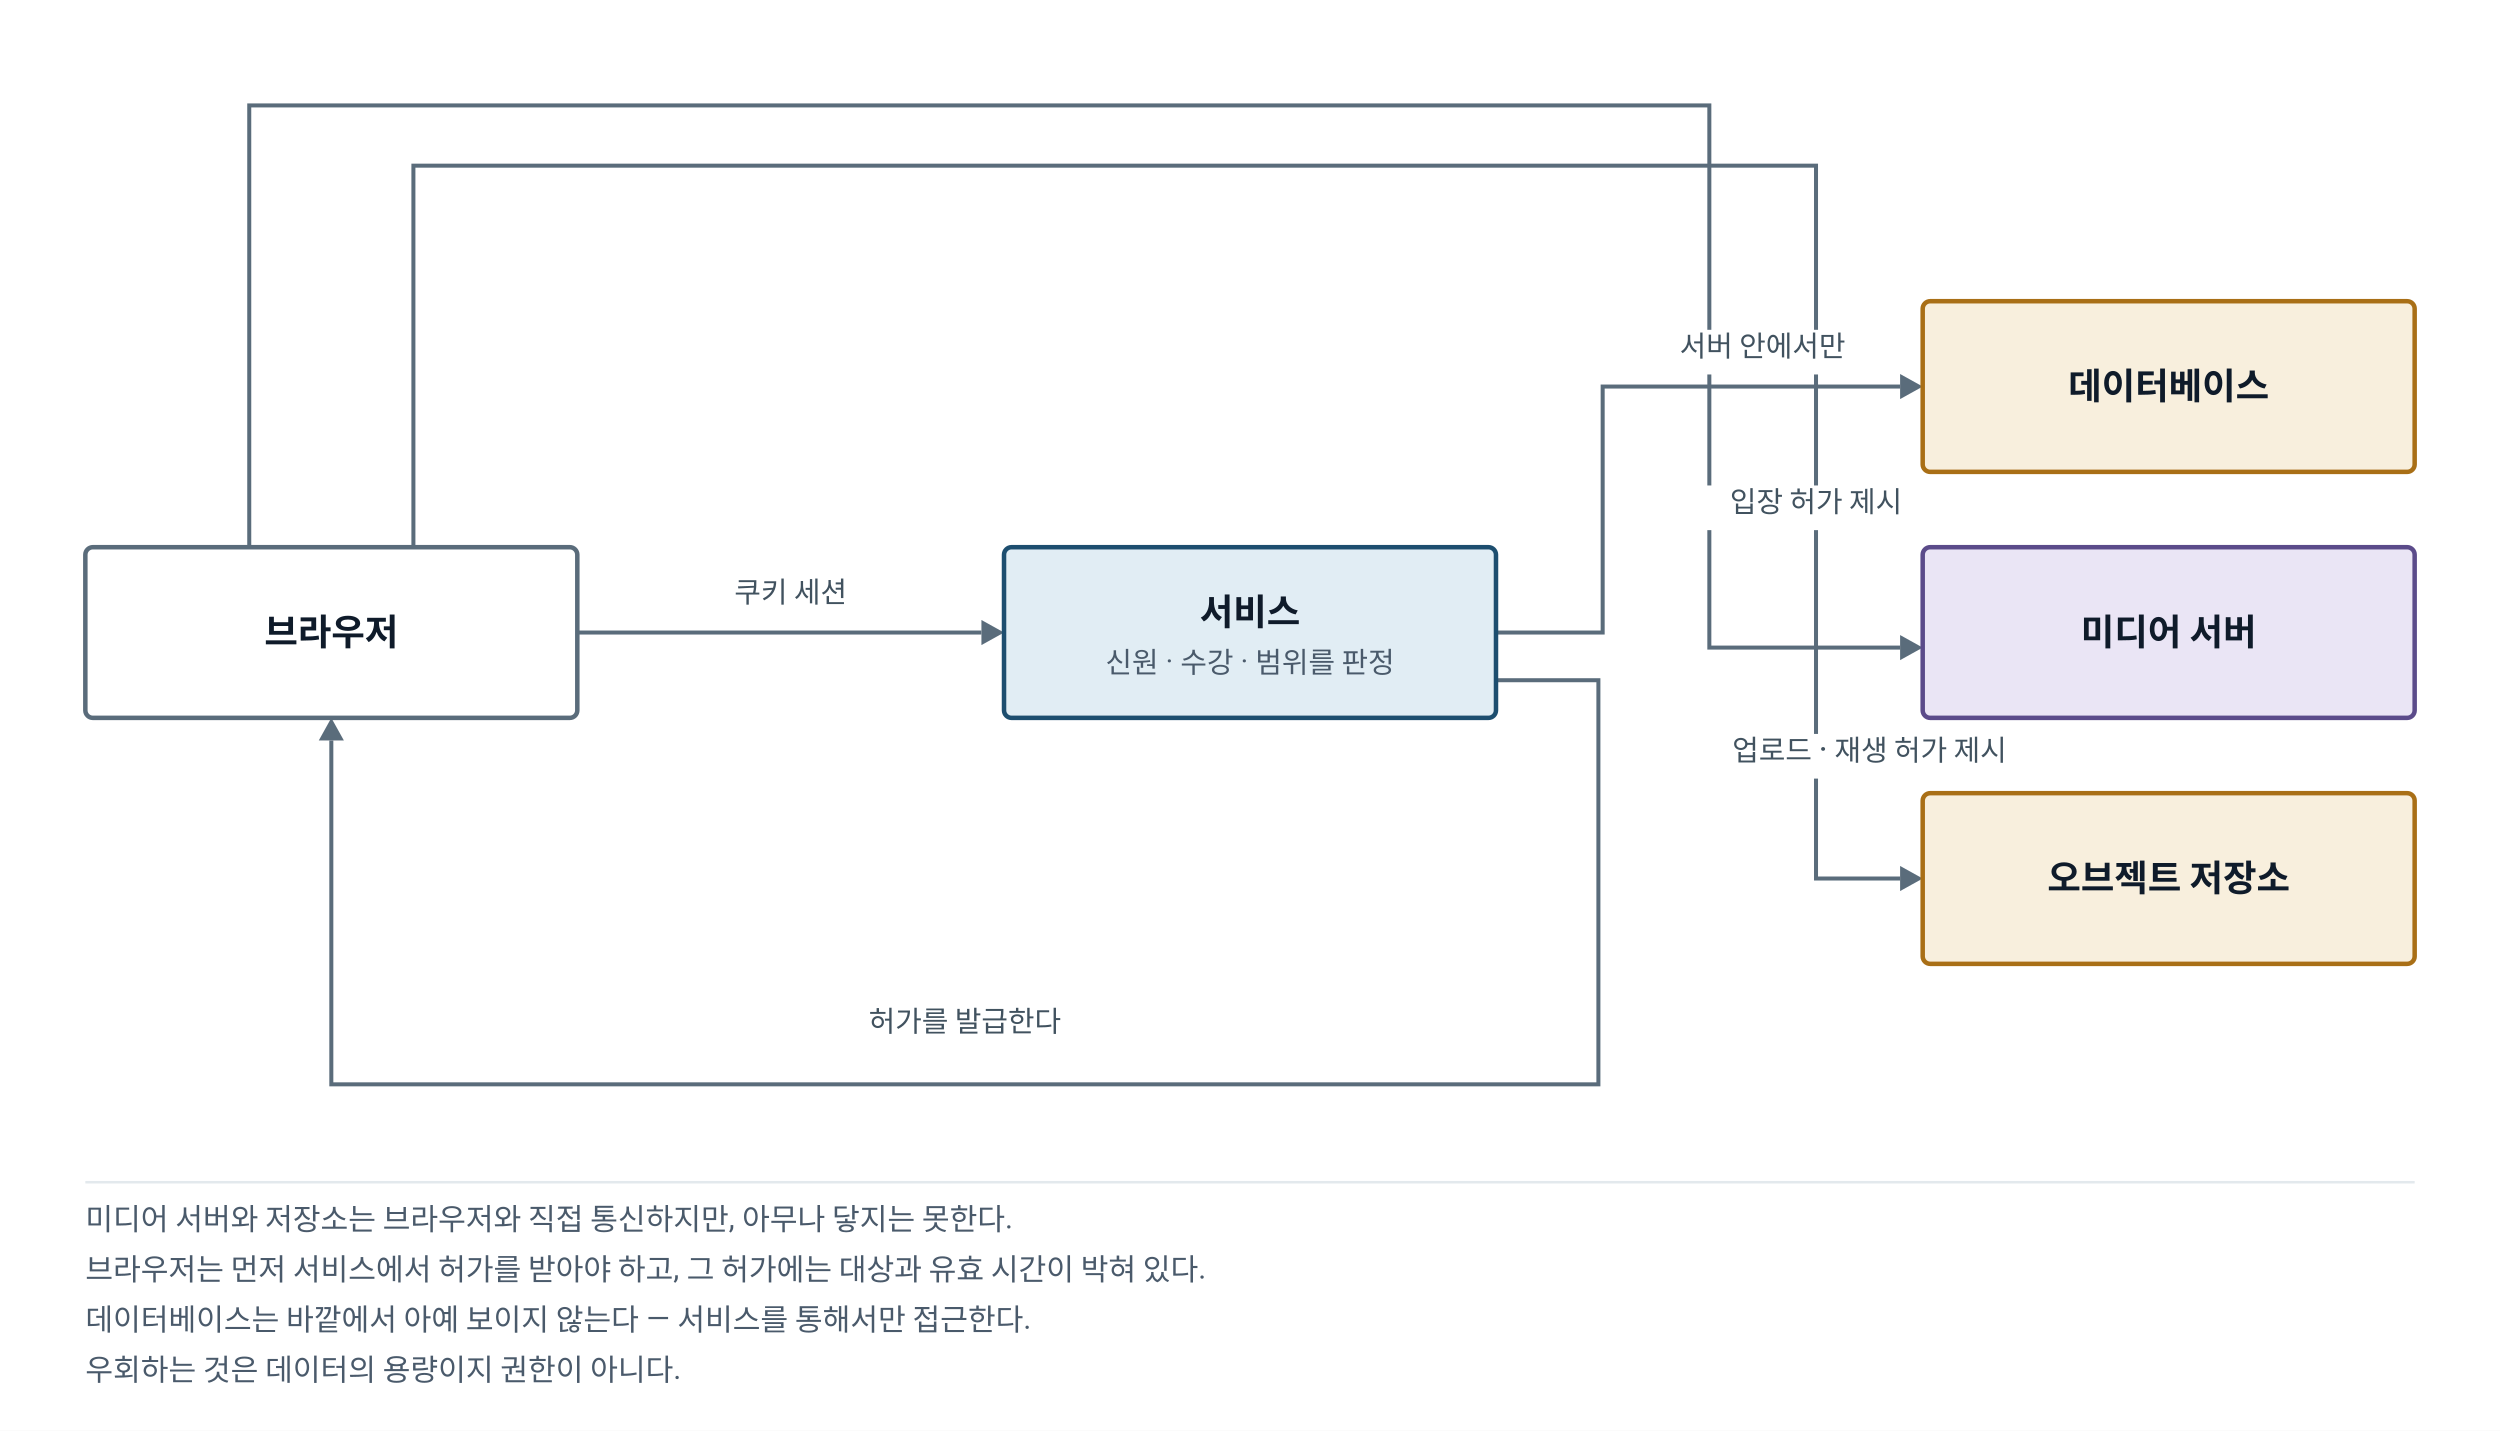
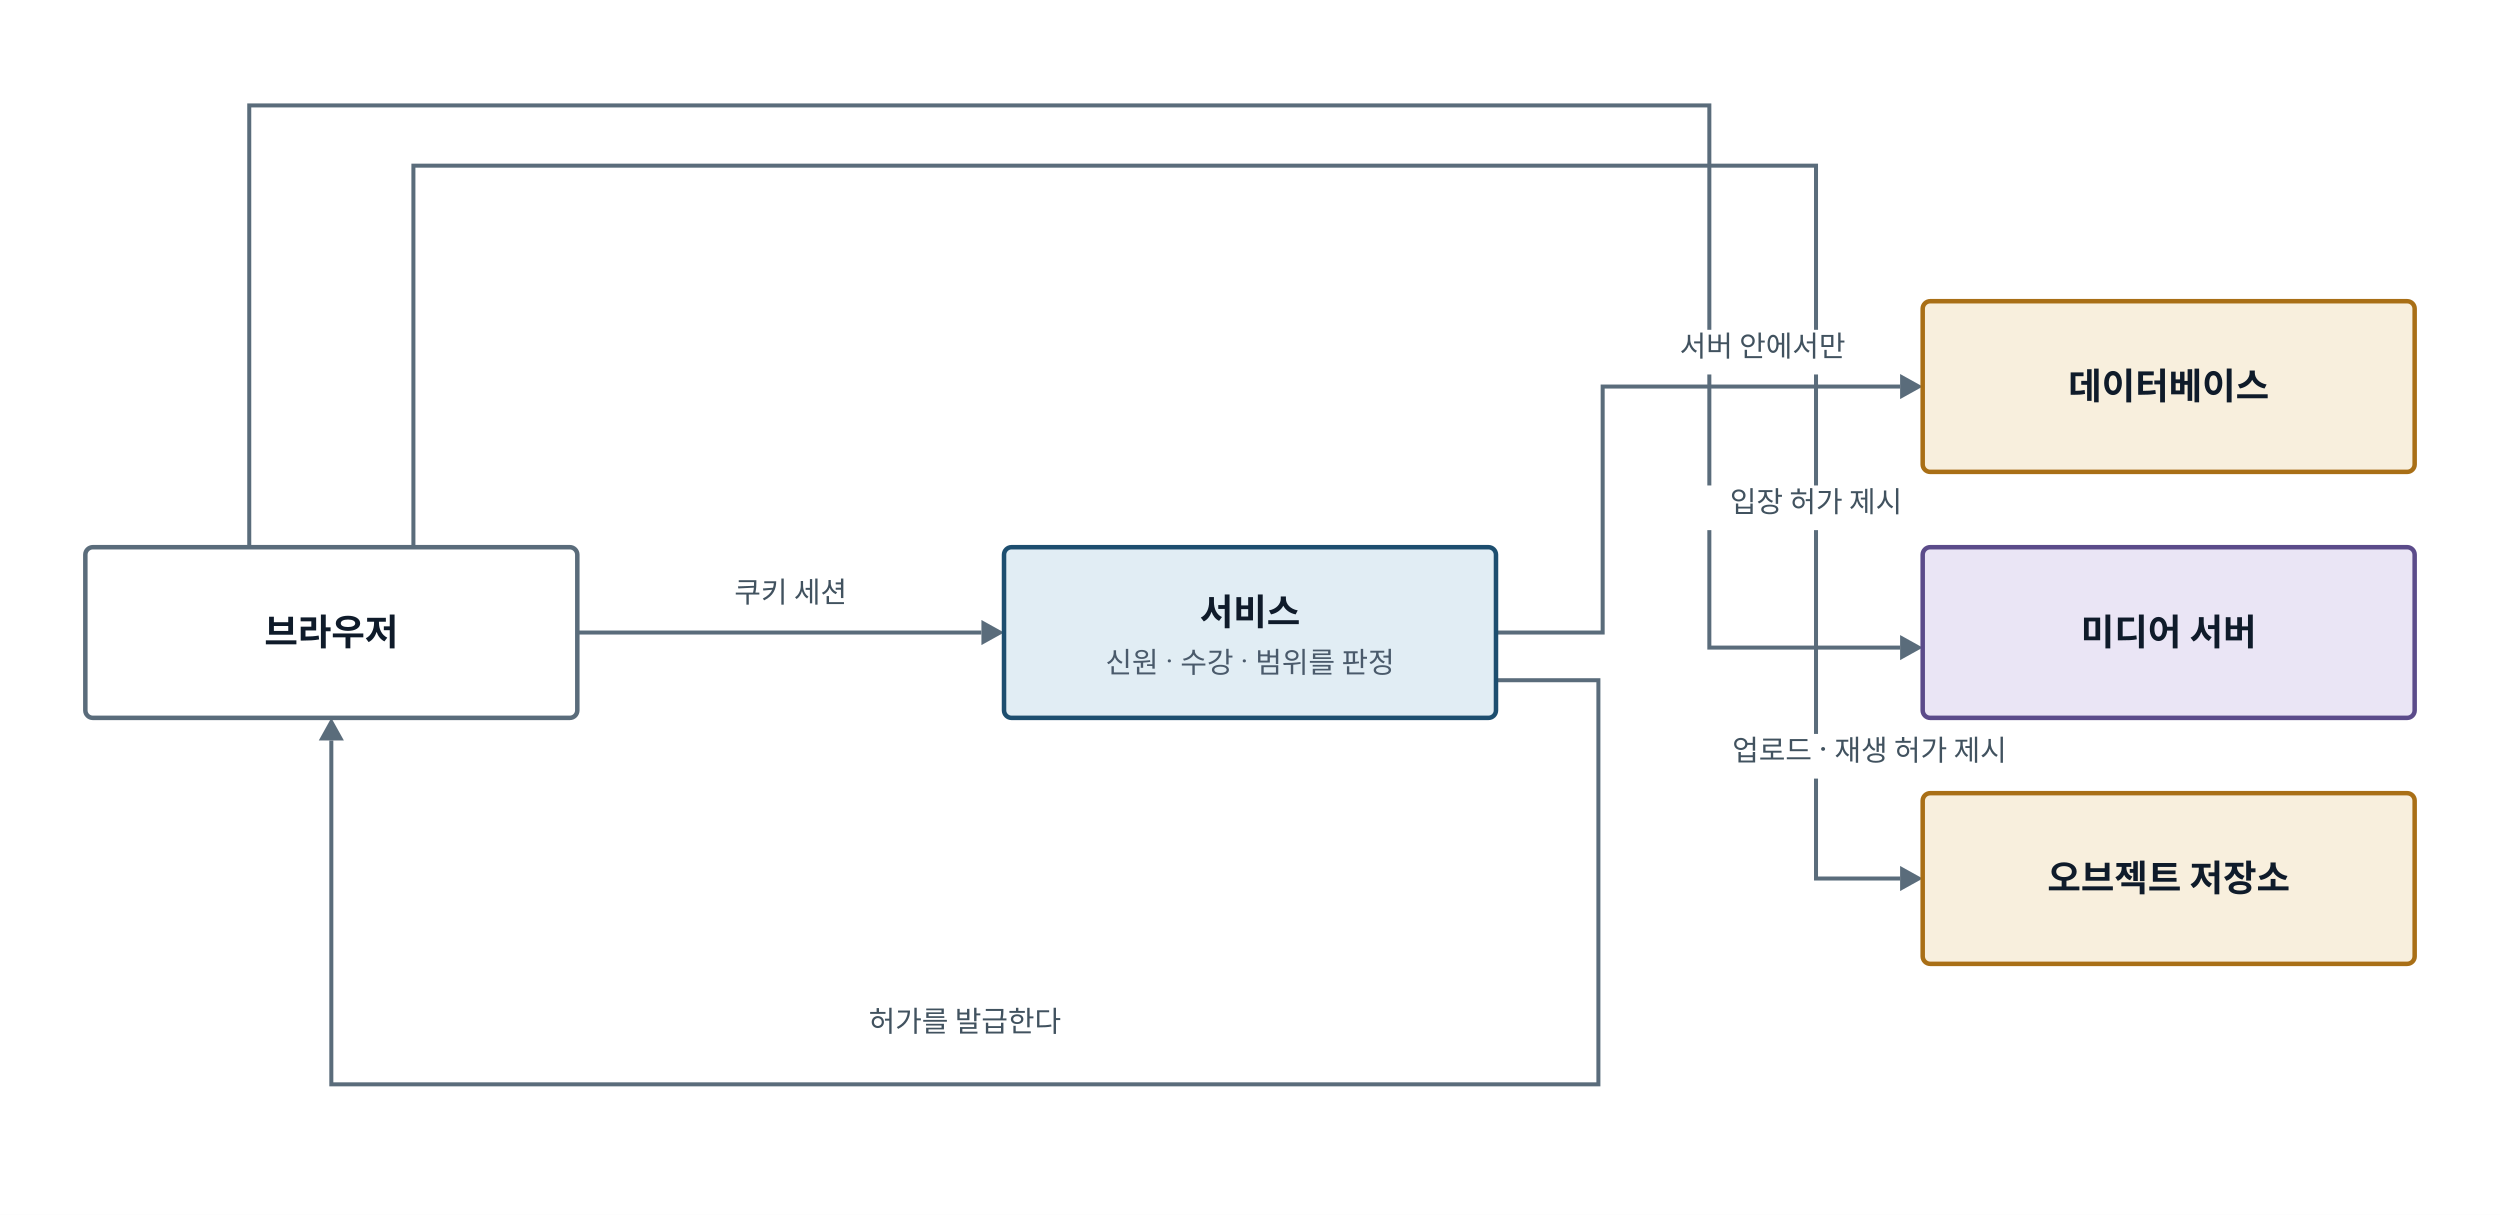
- <svg xmlns="http://www.w3.org/2000/svg" viewBox="0 0 996 570" width="996" height="570" role="img">
+ <svg xmlns="http://www.w3.org/2000/svg" viewBox="0 0 996 484" width="996" height="484" role="img">
  <style>text{font-family:system-ui,-apple-system,"Segoe UI",Roboto,"Malgun Gothic","Apple SD Gothic Neo","Noto Sans KR",sans-serif}</style>
  <rect width="100%" height="100%" fill="#FFFFFF" />
  <path d="M230.0,252.0 H391.0" fill="none" stroke="#5A6C7B" stroke-width="1.6" />
  <path d="M400.0,252.0 l-9,-5 l0,10 z" fill="#5A6C7B" />
  <path d="M596.0,252.0 H638.5 V154.0 H757.0" fill="none" stroke="#5A6C7B" stroke-width="1.6" />
  <path d="M766.0,154.0 l-9,-5 l0,10 z" fill="#5A6C7B" />
  <path d="M99.3,218.0 V42.0 H681.0 V258.0 H757.0" fill="none" stroke="#5A6C7B" stroke-width="1.6" />
  <path d="M766.0,258.0 l-9,-5 l0,10 z" fill="#5A6C7B" />
  <path d="M164.7,218.0 V66.0 H723.5 V350.0 H757.0" fill="none" stroke="#5A6C7B" stroke-width="1.6" />
  <path d="M766.0,350.0 l-9,-5 l0,10 z" fill="#5A6C7B" />
  <path d="M596.0,271.0 H636.8 V432.0 H132.0 V295.0" fill="none" stroke="#5A6C7B" stroke-width="1.6" />
  <path d="M132.0,286.0 l-5,9 l10,0 z" fill="#5A6C7B" />
  <rect x="282.3" y="229.4" width="65.3" height="17.8" fill="#FFFFFF" rx="2" />
  <text x="315.0" y="240.0" text-anchor="middle" font-size="11.5" fill="#41525F" font-weight="500">쿠키 세션</text>
  <rect x="658.1" y="131.4" width="88.3" height="17.8" fill="#FFFFFF" rx="2" />
  <text x="702.2" y="142.0" text-anchor="middle" font-size="11.5" fill="#41525F" font-weight="500">서버 안에서만</text>
  <rect x="676.2" y="193.4" width="94.7" height="17.8" fill="#FFFFFF" rx="2" />
  <text x="723.5" y="204.0" text-anchor="middle" font-size="11.5" fill="#41525F" font-weight="500">입장 허가 제시</text>
  <rect x="670.7" y="292.4" width="148.1" height="17.8" fill="#FFFFFF" rx="2" />
  <text x="744.8" y="303.0" text-anchor="middle" font-size="11.5" fill="#41525F" font-weight="500">업로드 · 재생 허가 제시</text>
  <rect x="334.5" y="400.4" width="99.8" height="17.8" fill="#FFFFFF" rx="2" />
  <text x="384.4" y="411.0" text-anchor="middle" font-size="11.5" fill="#41525F" font-weight="500">허가를 발급한다</text>
  <rect x="34.0" y="218.0" width="196.0" height="68.0" rx="3" fill="#FFFFFF" stroke="#5A6C7B" stroke-width="1.8" />
  <text x="132.0" y="257.0" text-anchor="middle" font-size="14.5" font-weight="650" fill="#0F1B2A">브라우저</text>
  <rect x="400.0" y="218.0" width="196.0" height="68.0" rx="3" fill="#E1EDF4" stroke="#1D4E6F" stroke-width="1.8" />
  <text x="498.0" y="249.0" text-anchor="middle" font-size="14.5" font-weight="650" fill="#0F1B2A">서비스</text>
  <text x="498.0" y="268.0" text-anchor="middle" font-size="11.5" fill="#4A5A6B">신원 · 수강 · 범위를 판정</text>
  <rect x="766.0" y="120.0" width="196.0" height="68.0" rx="3" fill="#F8EFDD" stroke="#A96F16" stroke-width="1.8" />
  <text x="864.0" y="159.0" text-anchor="middle" font-size="14.5" font-weight="650" fill="#0F1B2A">데이터베이스</text>
  <rect x="766.0" y="218.0" width="196.0" height="68.0" rx="3" fill="#EAE5F5" stroke="#5B4B8A" stroke-width="1.8" />
  <text x="864.0" y="257.0" text-anchor="middle" font-size="14.5" font-weight="650" fill="#0F1B2A">미디어 서버</text>
  <rect x="766.0" y="316.0" width="196.0" height="68.0" rx="3" fill="#F8EFDD" stroke="#A96F16" stroke-width="1.8" />
  <text x="864.0" y="355.0" text-anchor="middle" font-size="14.5" font-weight="650" fill="#0F1B2A">오브젝트 저장소</text>
-   <line x1="34" y1="471.0" x2="962.0" y2="471.0" stroke="#E3E9ED" />
-   <text x="34" y="490.0" font-size="12" fill="#4A5A6B">미디어 서버와 저장소는 브라우저와 직접 통신하지만, 아무나 닿지는 못한다.</text>
-   <text x="34" y="510.0" font-size="12" fill="#4A5A6B">브라우저는 먼저 서비스에서 허가를 받아야 하고, 그 허가에는 대상과 유효 시간이 박혀 있다.</text>
-   <text x="34" y="530.0" font-size="12" fill="#4A5A6B">데이터베이스는 바깥에서 아예 보이지 않는다 — 서비스를 통해서만 접근한다.</text>
-   <text x="34" y="550.0" font-size="12" fill="#4A5A6B">우회하는 것은 데이터의 용량이지 권한이 아니다.</text>
</svg>
